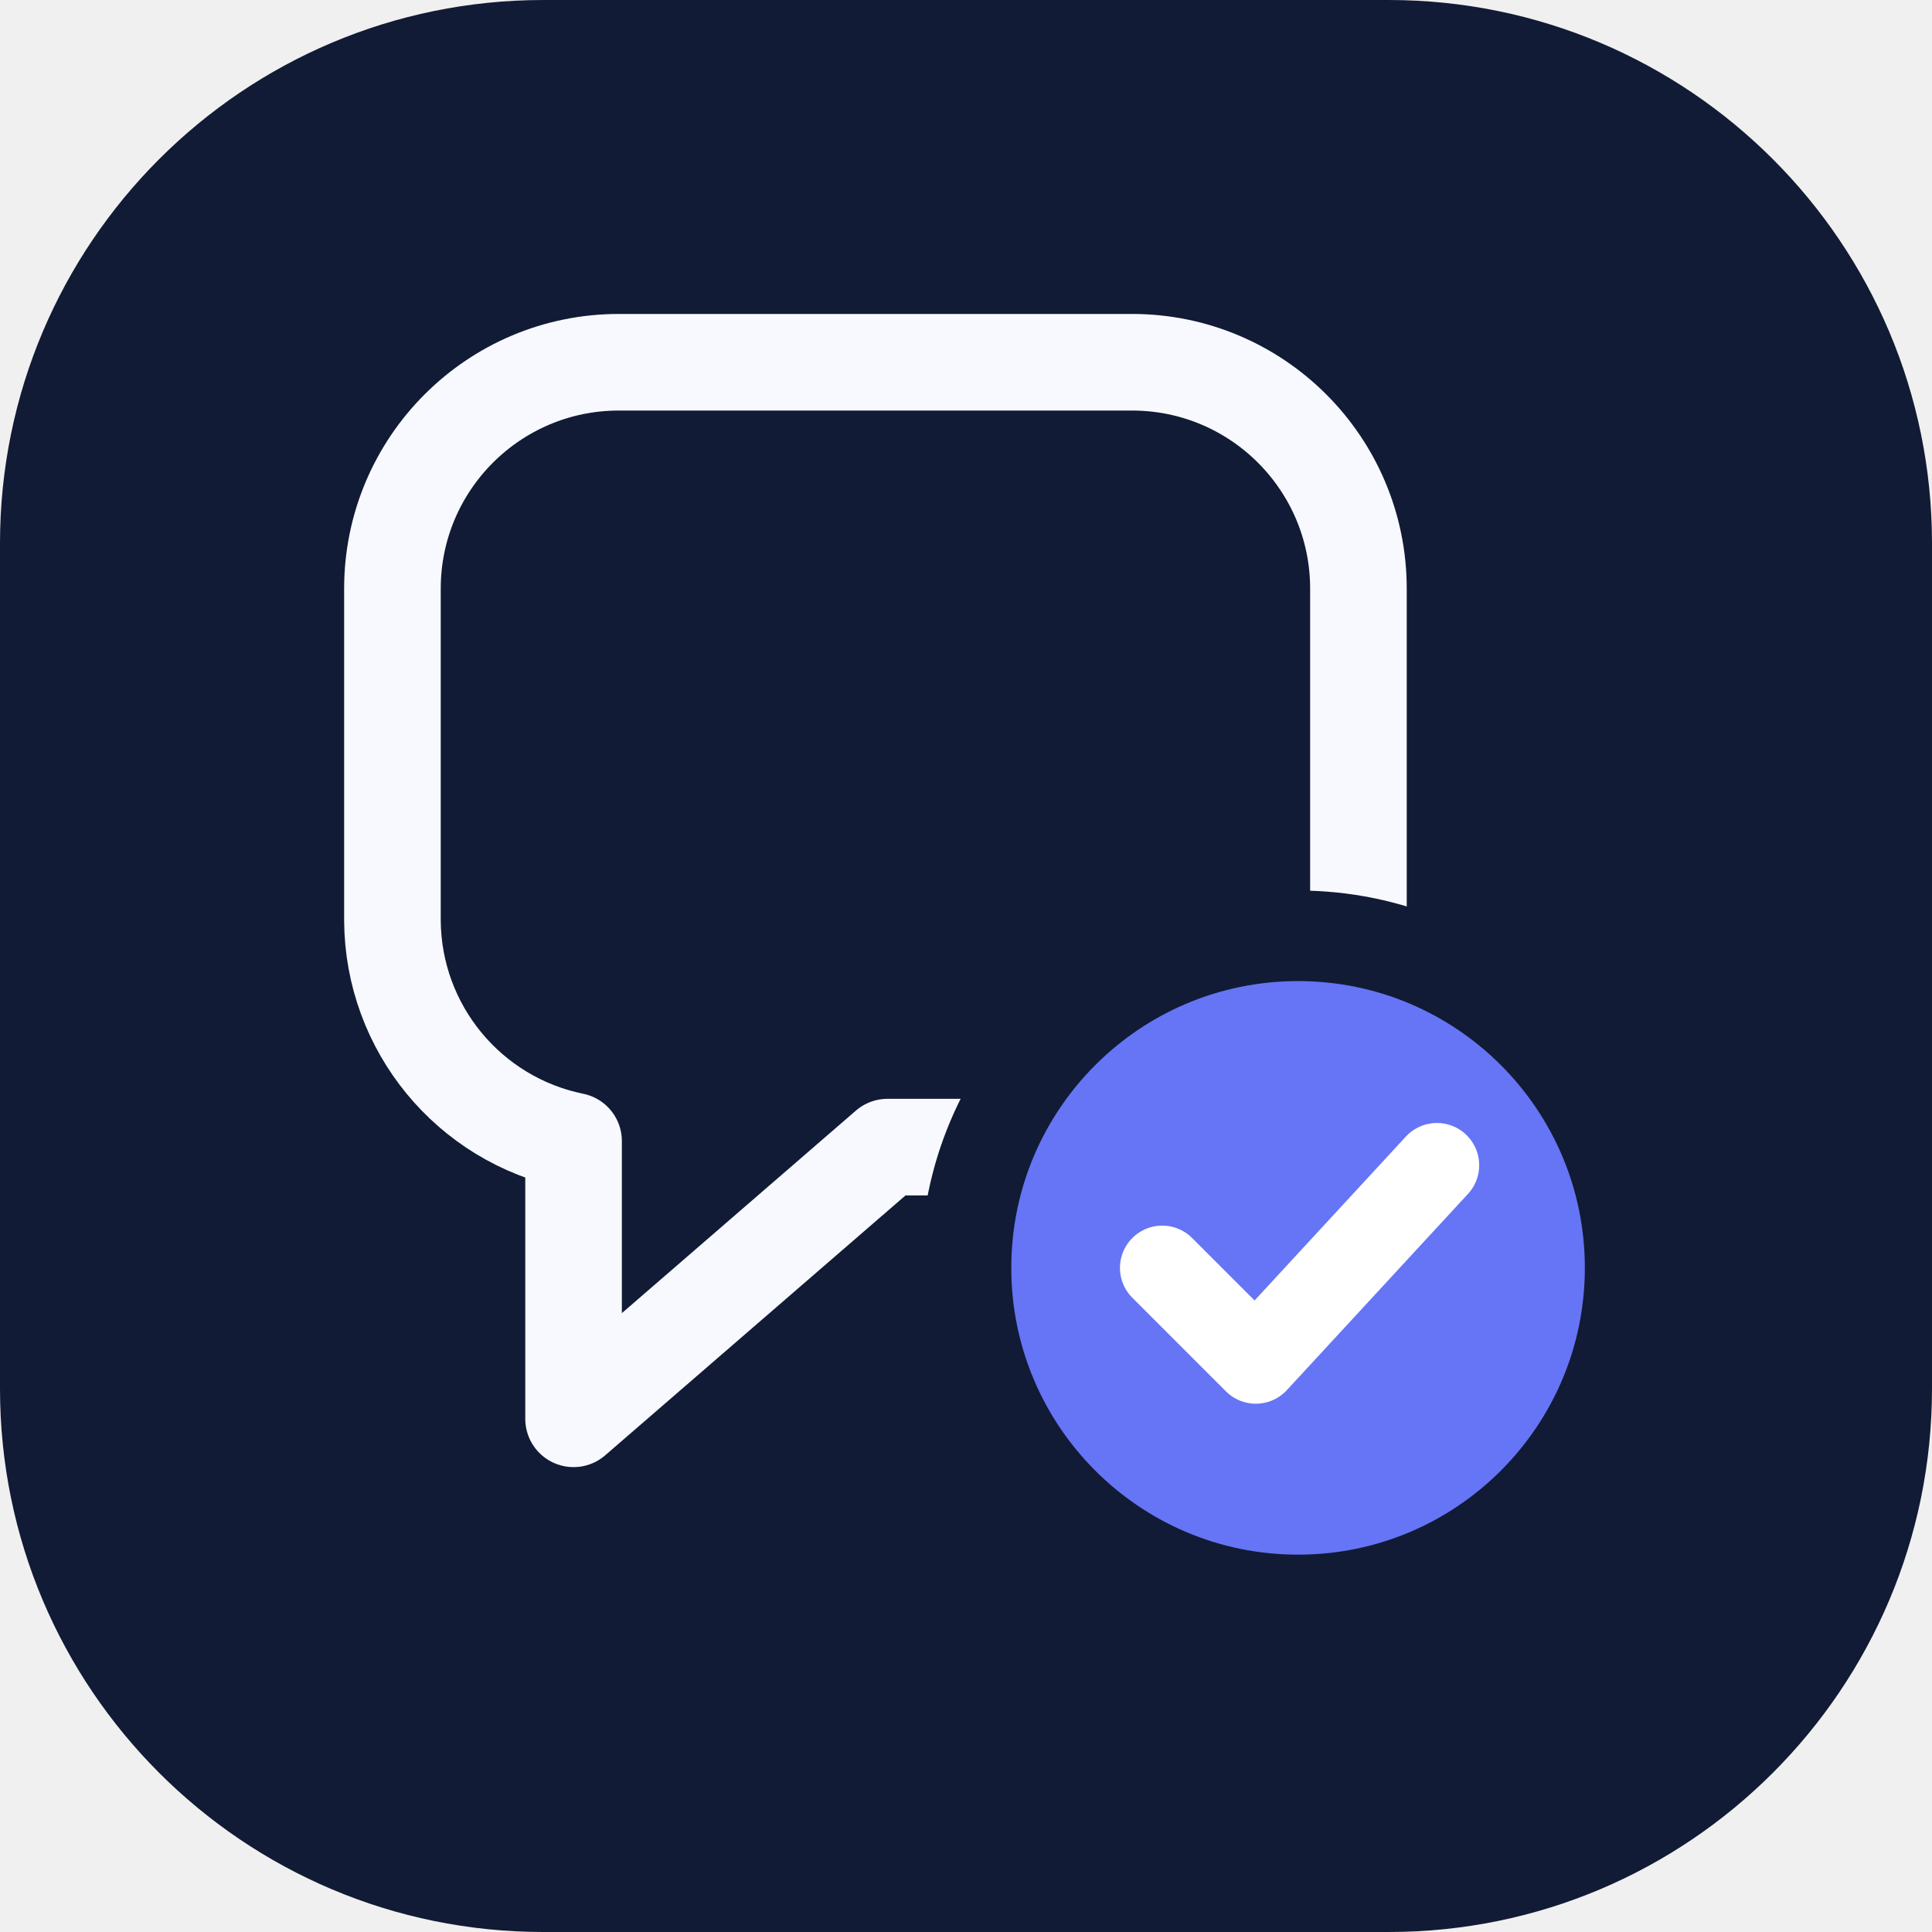
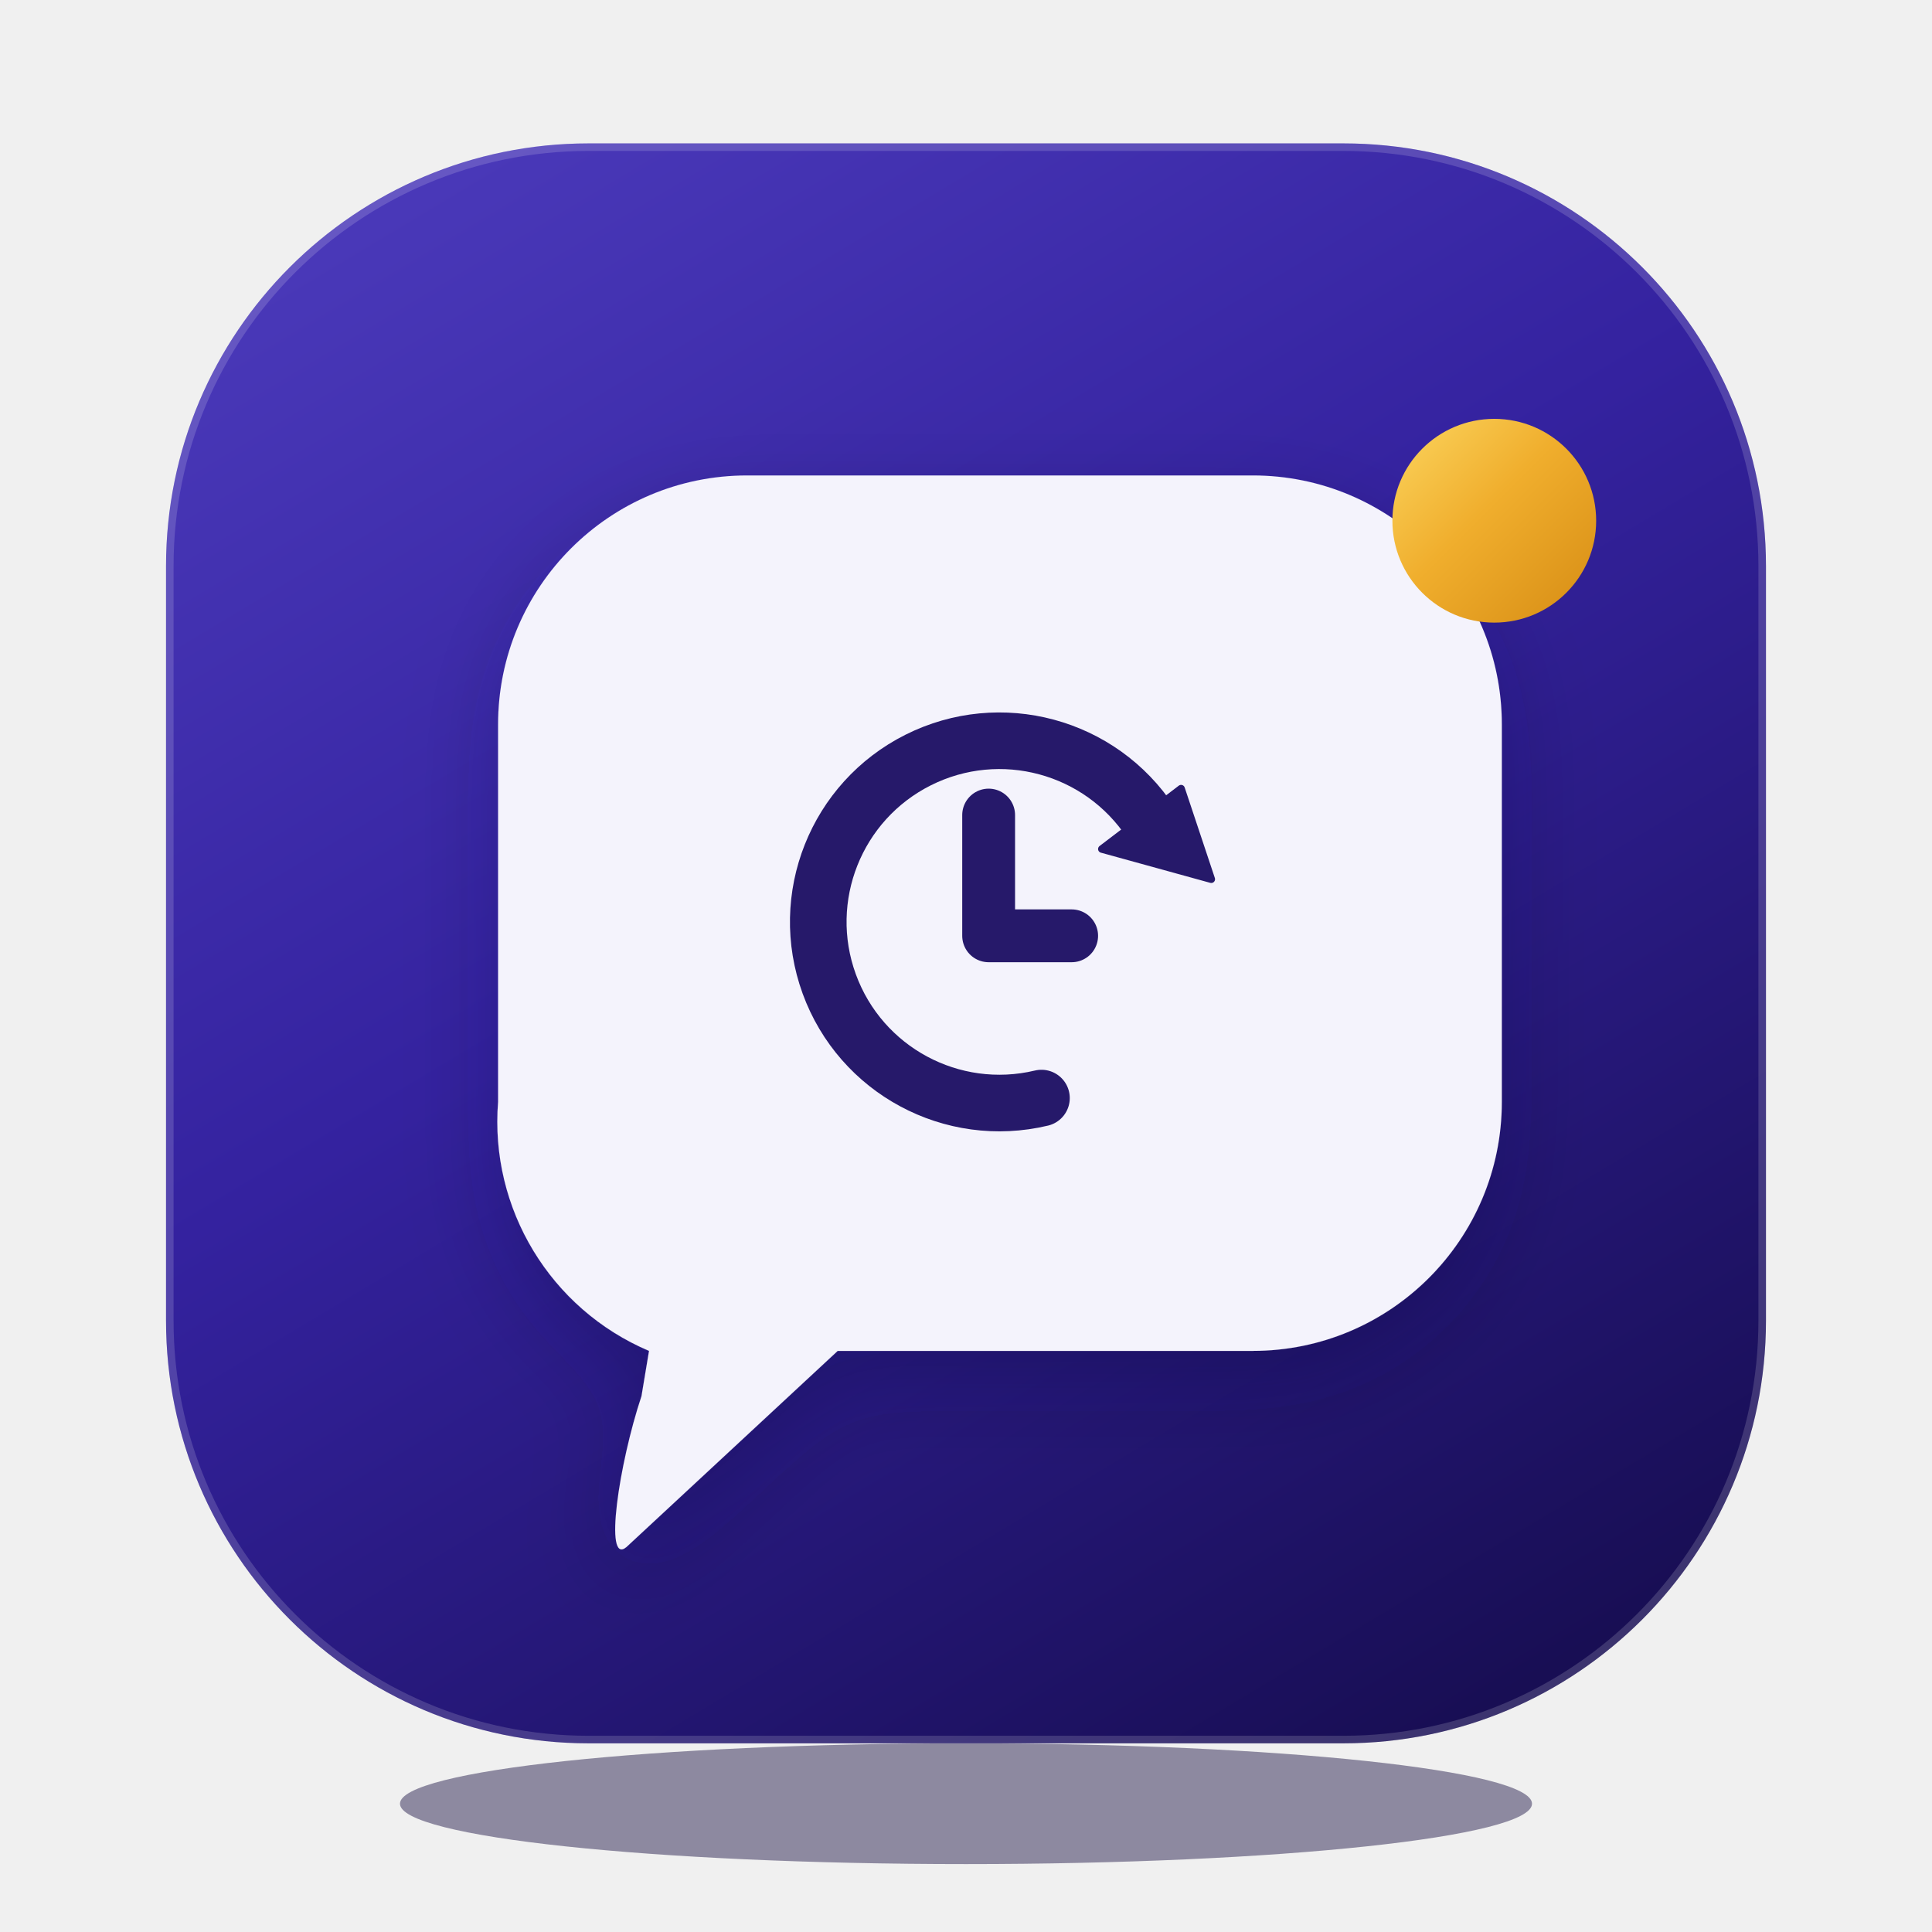
- <svg xmlns="http://www.w3.org/2000/svg" viewBox="0 0 64 64" fill="none">
-   <rect width="64" height="64" rx="18" fill="#111B35" />
-   <path d="M13 19.5A7.5 7.5 0 0 1 20.5 12h17a7.5 7.5 0 0 1 7.5 7.5v11a7.5 7.5 0 0 1-7.5 7.5h-8.1L19 47v-9.2a7.5 7.5 0 0 1-6-7.3z" stroke="#F7F9FF" stroke-width="3.2" stroke-linejoin="round" />
-   <circle cx="43" cy="42" r="11" fill="#6575F5" stroke="#111B35" stroke-width="3" />
-   <path d="m38.5 42 3.1 3.1 6-6.5" stroke="#fff" stroke-width="2.8" stroke-linecap="round" stroke-linejoin="round" />
+ <svg xmlns="http://www.w3.org/2000/svg" viewBox="0 0 512 512" fill="none">
+   <defs>
+     <linearGradient id="icon-bg" x1="20%" y1="0%" x2="80%" y2="100%">
+       <stop offset="0%" stop-color="#4938b8" />
+       <stop offset="42%" stop-color="#34229f" />
+       <stop offset="100%" stop-color="#180e54" />
+     </linearGradient>
+     <linearGradient id="icon-gold" x1="0%" y1="0%" x2="100%" y2="100%">
+       <stop offset="0%" stop-color="#fbd55f" />
+       <stop offset="45%" stop-color="#f0ae2d" />
+       <stop offset="100%" stop-color="#d68c14" />
+     </linearGradient>
+     <filter id="icon-bubble-shadow" x="0" y="0" width="512" height="512" filterUnits="userSpaceOnUse">
+       <feDropShadow dx="0" dy="8" stdDeviation="12" flood-color="#120938" flood-opacity="0.22" />
+     </filter>
+   </defs>
+   <ellipse cx="256" cy="478" rx="150" ry="16" fill="#140b3d" opacity="0.45" />
+   <rect x="44" y="38" width="424" height="424" rx="112" fill="url(#icon-bg)" />
+   <rect x="45" y="39" width="422" height="422" rx="111" fill="none" stroke="rgba(255, 255, 255, 0.16)" stroke-width="2" />
+   <g filter="url(#icon-bubble-shadow)">
+     <path d="M 198 126 H 332 A 66 66 0 0 1 398 192 V 292 A 66 66 0 0 1 332 358 H 222 L 166 410 C 160 415 164 388 170 370 L 172 358 A 66 66 0 0 1 132 292 V 192 A 66 66 0 0 1 198 126 Z" fill="#F4F3FC" />
+   </g>
+   <circle cx="396" cy="138" r="27" fill="url(#icon-gold)" />
+   <path d="M 276 291 A 48 48 0 1 1 305 218" fill="none" stroke="#26196A" stroke-width="15" stroke-linecap="round" />
+   <path d="M 292 225 L 313 209 L 321 233 Z" fill="#26196A" stroke="#26196A" stroke-width="2" stroke-linejoin="round" />
+   <path d="M 262 216 V 248 H 284" fill="none" stroke="#26196A" stroke-width="14" stroke-linecap="round" stroke-linejoin="round" />
</svg>
